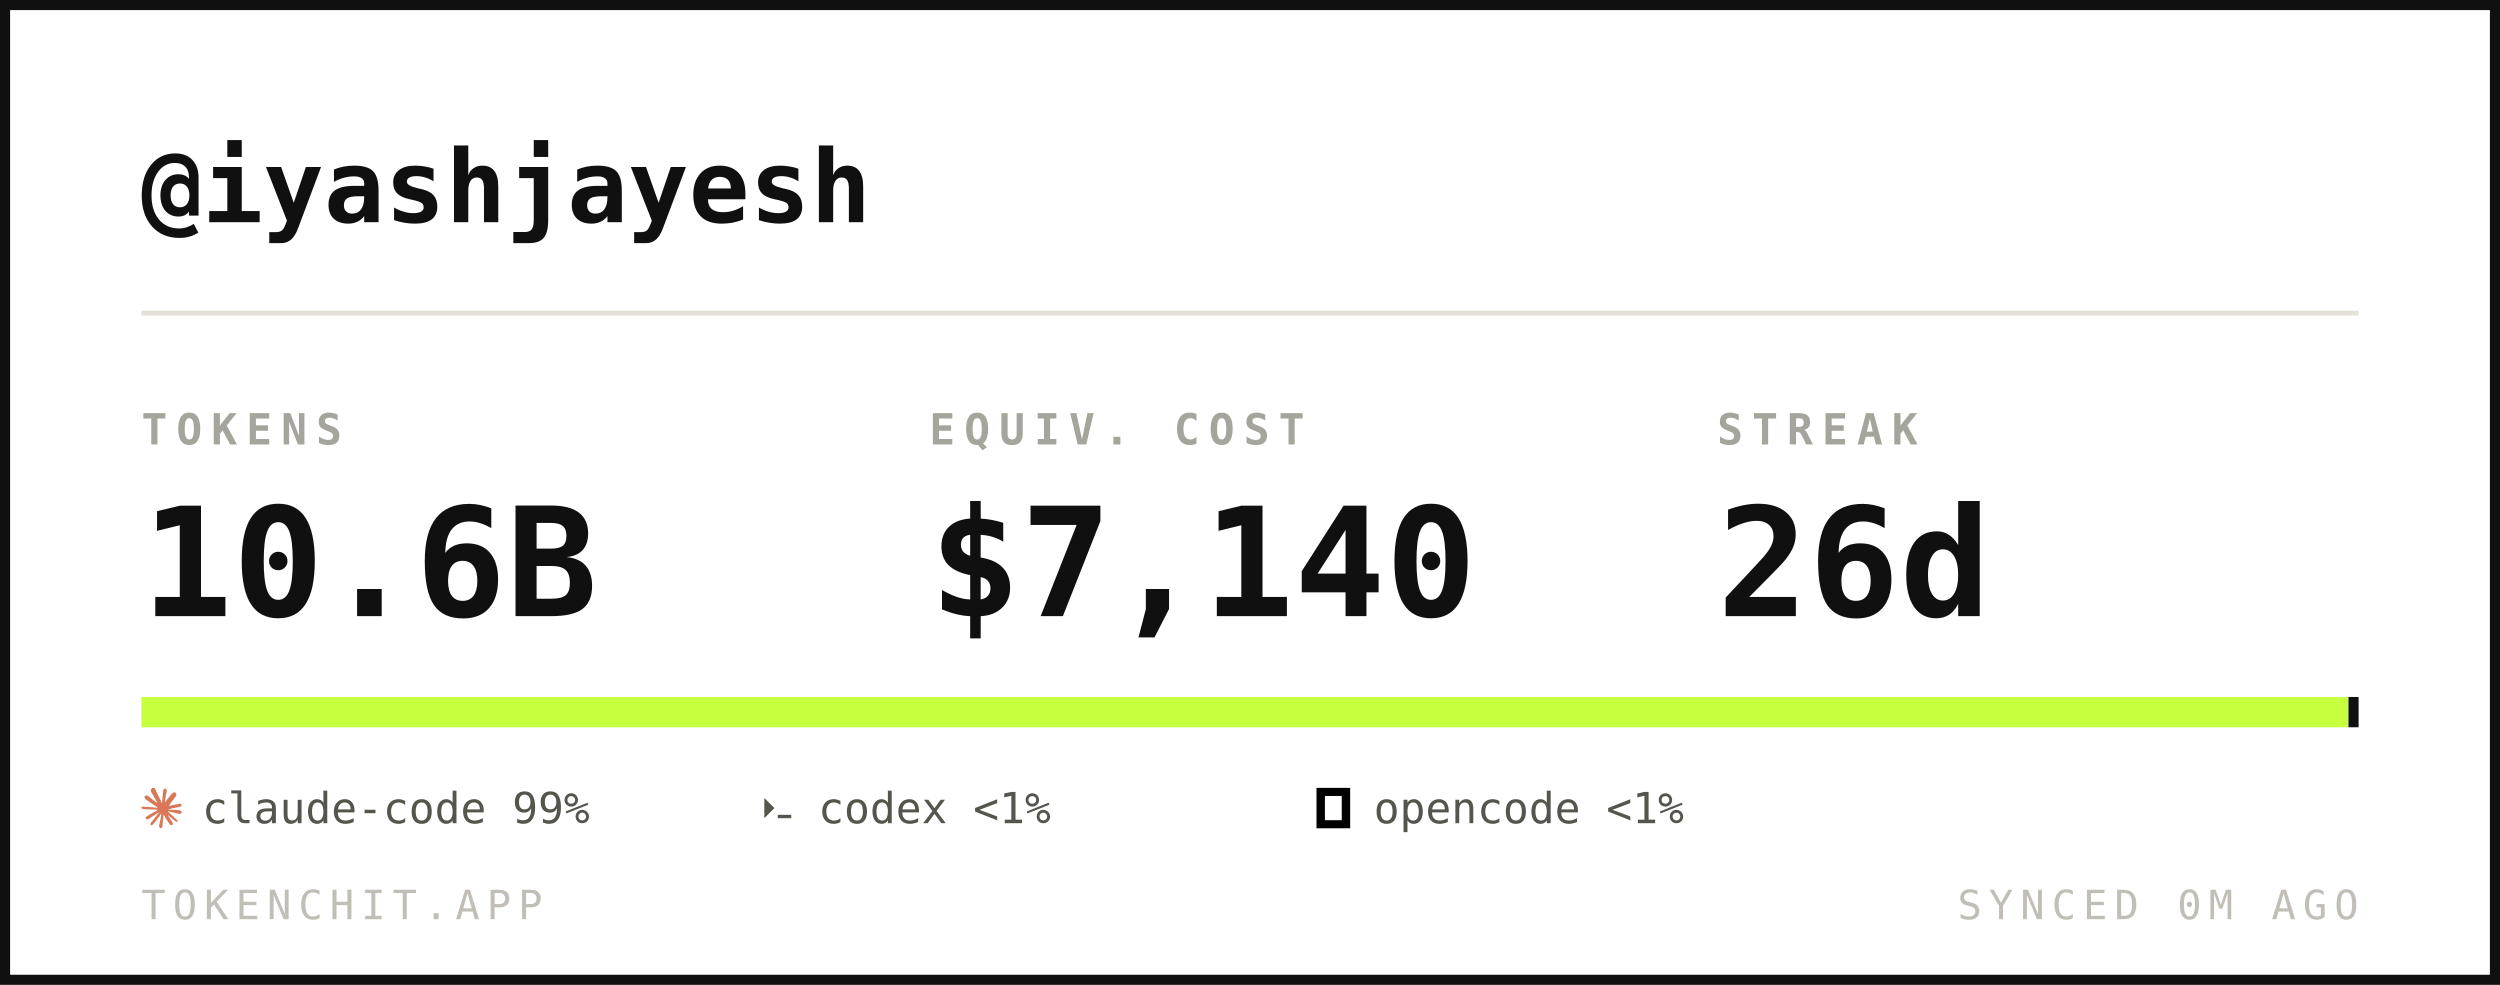
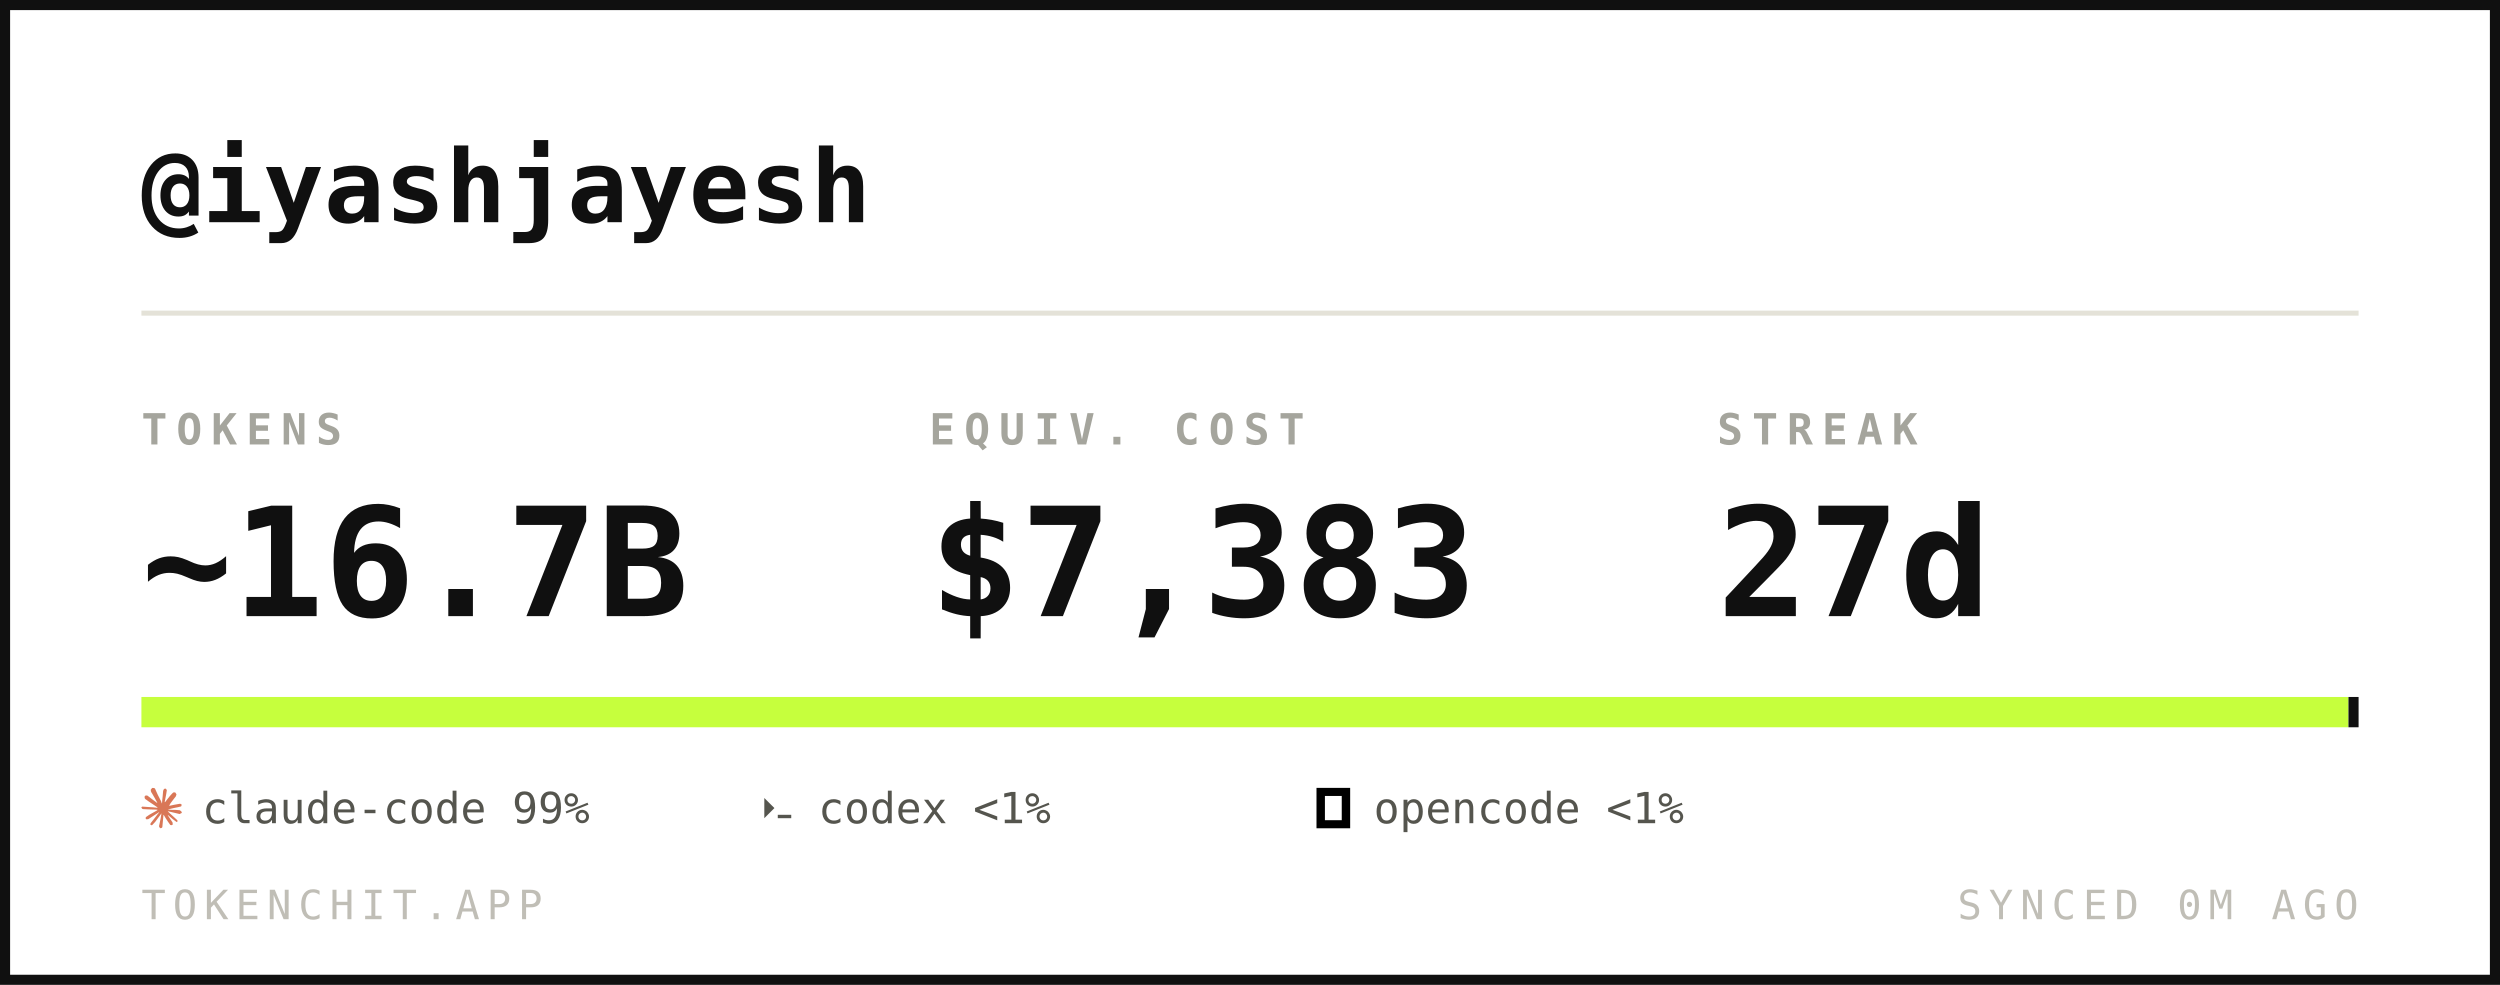
<svg xmlns="http://www.w3.org/2000/svg" viewBox="0 0 495 195" width="495" height="195" role="img" aria-label="tokenchit stats for @iyashjayesh">
  <style>@media (prefers-color-scheme:dark){.fr{fill:#101010;stroke:#2E2E28}.hd,.vl{fill:#FFFFFF}.hl,.rl{stroke:#2E2E28}.lb{fill:#6E6E66}.lg{fill:#9A9A92}.ft{fill:#55554E}.s1{fill:#FFFFFF}.s2{fill:#6E6E66}.ic1{fill:#8A8A82}.ic2{fill:#FFFFFF}}</style>
  <rect class="fr" x="1" y="1" width="493" height="193" fill="#FFFFFF" stroke="#101010" stroke-width="2" />
  <text class="hd" x="28" y="44" font-family="'JetBrains Mono', ui-monospace, monospace" font-size="20" font-weight="800" fill="#101010">@iyashjayesh</text>
  <line class="hl" x1="28" y1="62" x2="467" y2="62" stroke="#E4E2D8" stroke-width="1" />
  <text class="lb" x="28" y="88" font-family="'JetBrains Mono', ui-monospace, monospace" font-size="8.5" font-weight="700" letter-spacing="1.8" fill="#A5A59D">TOKENS</text>
-   <text class="vl" x="28" y="122" font-family="'JetBrains Mono', ui-monospace, monospace" font-size="30" font-weight="800" fill="#101010">10.6B</text>
+   <text class="vl" x="28" y="122" font-family="'JetBrains Mono', ui-monospace, monospace" font-size="30" font-weight="800" fill="#101010">~16.7B</text>
  <text class="lb" x="184" y="88" font-family="'JetBrains Mono', ui-monospace, monospace" font-size="8.5" font-weight="700" letter-spacing="1.8" fill="#A5A59D">EQUIV. COST</text>
-   <text class="vl" x="184" y="122" font-family="'JetBrains Mono', ui-monospace, monospace" font-size="30" font-weight="800" fill="#101010">$7,140</text>
+   <text class="vl" x="184" y="122" font-family="'JetBrains Mono', ui-monospace, monospace" font-size="30" font-weight="800" fill="#101010">$7,383</text>
  <text class="lb" x="340" y="88" font-family="'JetBrains Mono', ui-monospace, monospace" font-size="8.5" font-weight="700" letter-spacing="1.8" fill="#A5A59D">STREAK</text>
-   <text class="vl" x="340" y="122" font-family="'JetBrains Mono', ui-monospace, monospace" font-size="30" font-weight="800" fill="#101010">26d</text>
+   <text class="vl" x="340" y="122" font-family="'JetBrains Mono', ui-monospace, monospace" font-size="30" font-weight="800" fill="#101010">27d</text>
  <rect class="s0" x="28" y="138" width="437" height="6" fill="#C6FF3D" />
  <rect class="s1" x="465" y="138" width="2" height="6" fill="#101010" />
  <rect class="s2" x="467" y="138" width="0" height="6" fill="#8A8A82" />
  <path class="ic0" transform="translate(28 156) scale(0.3333)" d="m4.714 15.956 4.717-2.647.079-.231-.079-.128h-.231l-.789-.049-2.696-.073-2.337-.097-2.265-.121-.571-.121-.534-.704.055-.352.48-.322.686.061 1.518.103 2.277.158 1.651.097 2.447.255h.389l.055-.158-.134-.097-.103-.097L6.973 9.836l-2.55-1.688-1.336-.971-.723-.492-.364-.461-.158-1.008.656-.723.88.061.225.061.892.686 1.906 1.475 2.489 1.834.364.303.146-.103.018-.073-.164-.273-1.354-2.447-1.445-2.489-.643-1.032-.17-.619c-.061-.255-.103-.467-.103-.729L6.287.134 6.7 0l.996.134.419.364.619 1.415 1.002 2.228 1.554 3.03.455.898.243.832.091.255h.158v-.146l.128-1.706.237-2.095.231-2.696.079-.759.376-.911.747-.492.583.279.48.686-.067.443-.285 1.852-.559 2.902-.364 1.943h.212l.243-.243.984-1.305 1.651-2.064.729-.82.85-.905.546-.431h1.032l.759 1.129-.34 1.166-1.062 1.348-.88 1.141-1.263 1.7-.789 1.36.073.109.188-.018 2.853-.607 1.542-.279 1.84-.316.832.389.091.395-.328.807-1.967.486-2.307.461-3.436.814-.043.03.049.061 1.548.146.662.036h1.621l3.018.225.789.522.474.638-.079.486-1.214.619-1.639-.389-3.825-.911-1.311-.328h-.182v.109l1.093 1.069 2.003 1.809 2.507 2.331.128.577-.322.455-.34-.049-2.204-1.657-.85-.747-1.925-1.621h-.128v.17l.443.65 2.344 3.521.121 1.081-.17.352-.607.212-.668-.121-1.372-1.925L14.38 17.959l-1.141-1.943-.14.079-.674 7.255-.316.37-.729.279-.607-.461-.322-.747.322-1.475.389-1.925.316-1.53.285-1.9.17-.631-.012-.043-.14.018-1.433 1.967-2.18 2.945-1.724 1.846-.413.164-.716-.37.067-.662.401-.589 2.386-3.036 1.439-1.882.929-1.087-.006-.158h-.055l-6.338 4.116-1.129.146-.486-.455.061-.747.231-.243 1.906-1.311Z" fill="#D97757" />
  <text class="lg" x="40" y="163" font-family="'JetBrains Mono', ui-monospace, monospace" font-size="8.5" fill="#55554E">claude-code 99%</text>
  <path class="ic1" transform="translate(150 156) scale(0.3333)" d="M4 6l6 6-6 6V6zm8 10h8v2h-8z" fill="#55554E" />
  <text class="lg" x="162" y="163" font-family="'JetBrains Mono', ui-monospace, monospace" font-size="8.5" fill="#55554E">codex &lt;1%</text>
  <path class="ic2" transform="translate(260 156) scale(0.3333)" d="M22 24H2V0h20zM17 4.8H7v14.4h10z" fill="#000000" />
  <text class="lg" x="272" y="163" font-family="'JetBrains Mono', ui-monospace, monospace" font-size="8.5" fill="#55554E">opencode &lt;1%</text>
  <text class="ft" x="28" y="182" font-family="'JetBrains Mono', ui-monospace, monospace" font-size="8" letter-spacing="1.4" fill="#C0BEB6">TOKENCHIT.APP</text>
  <text class="ft" x="467" y="182" text-anchor="end" font-family="'JetBrains Mono', ui-monospace, monospace" font-size="8" letter-spacing="1.4" fill="#C0BEB6">SYNCED 0M AGO</text>
</svg>
